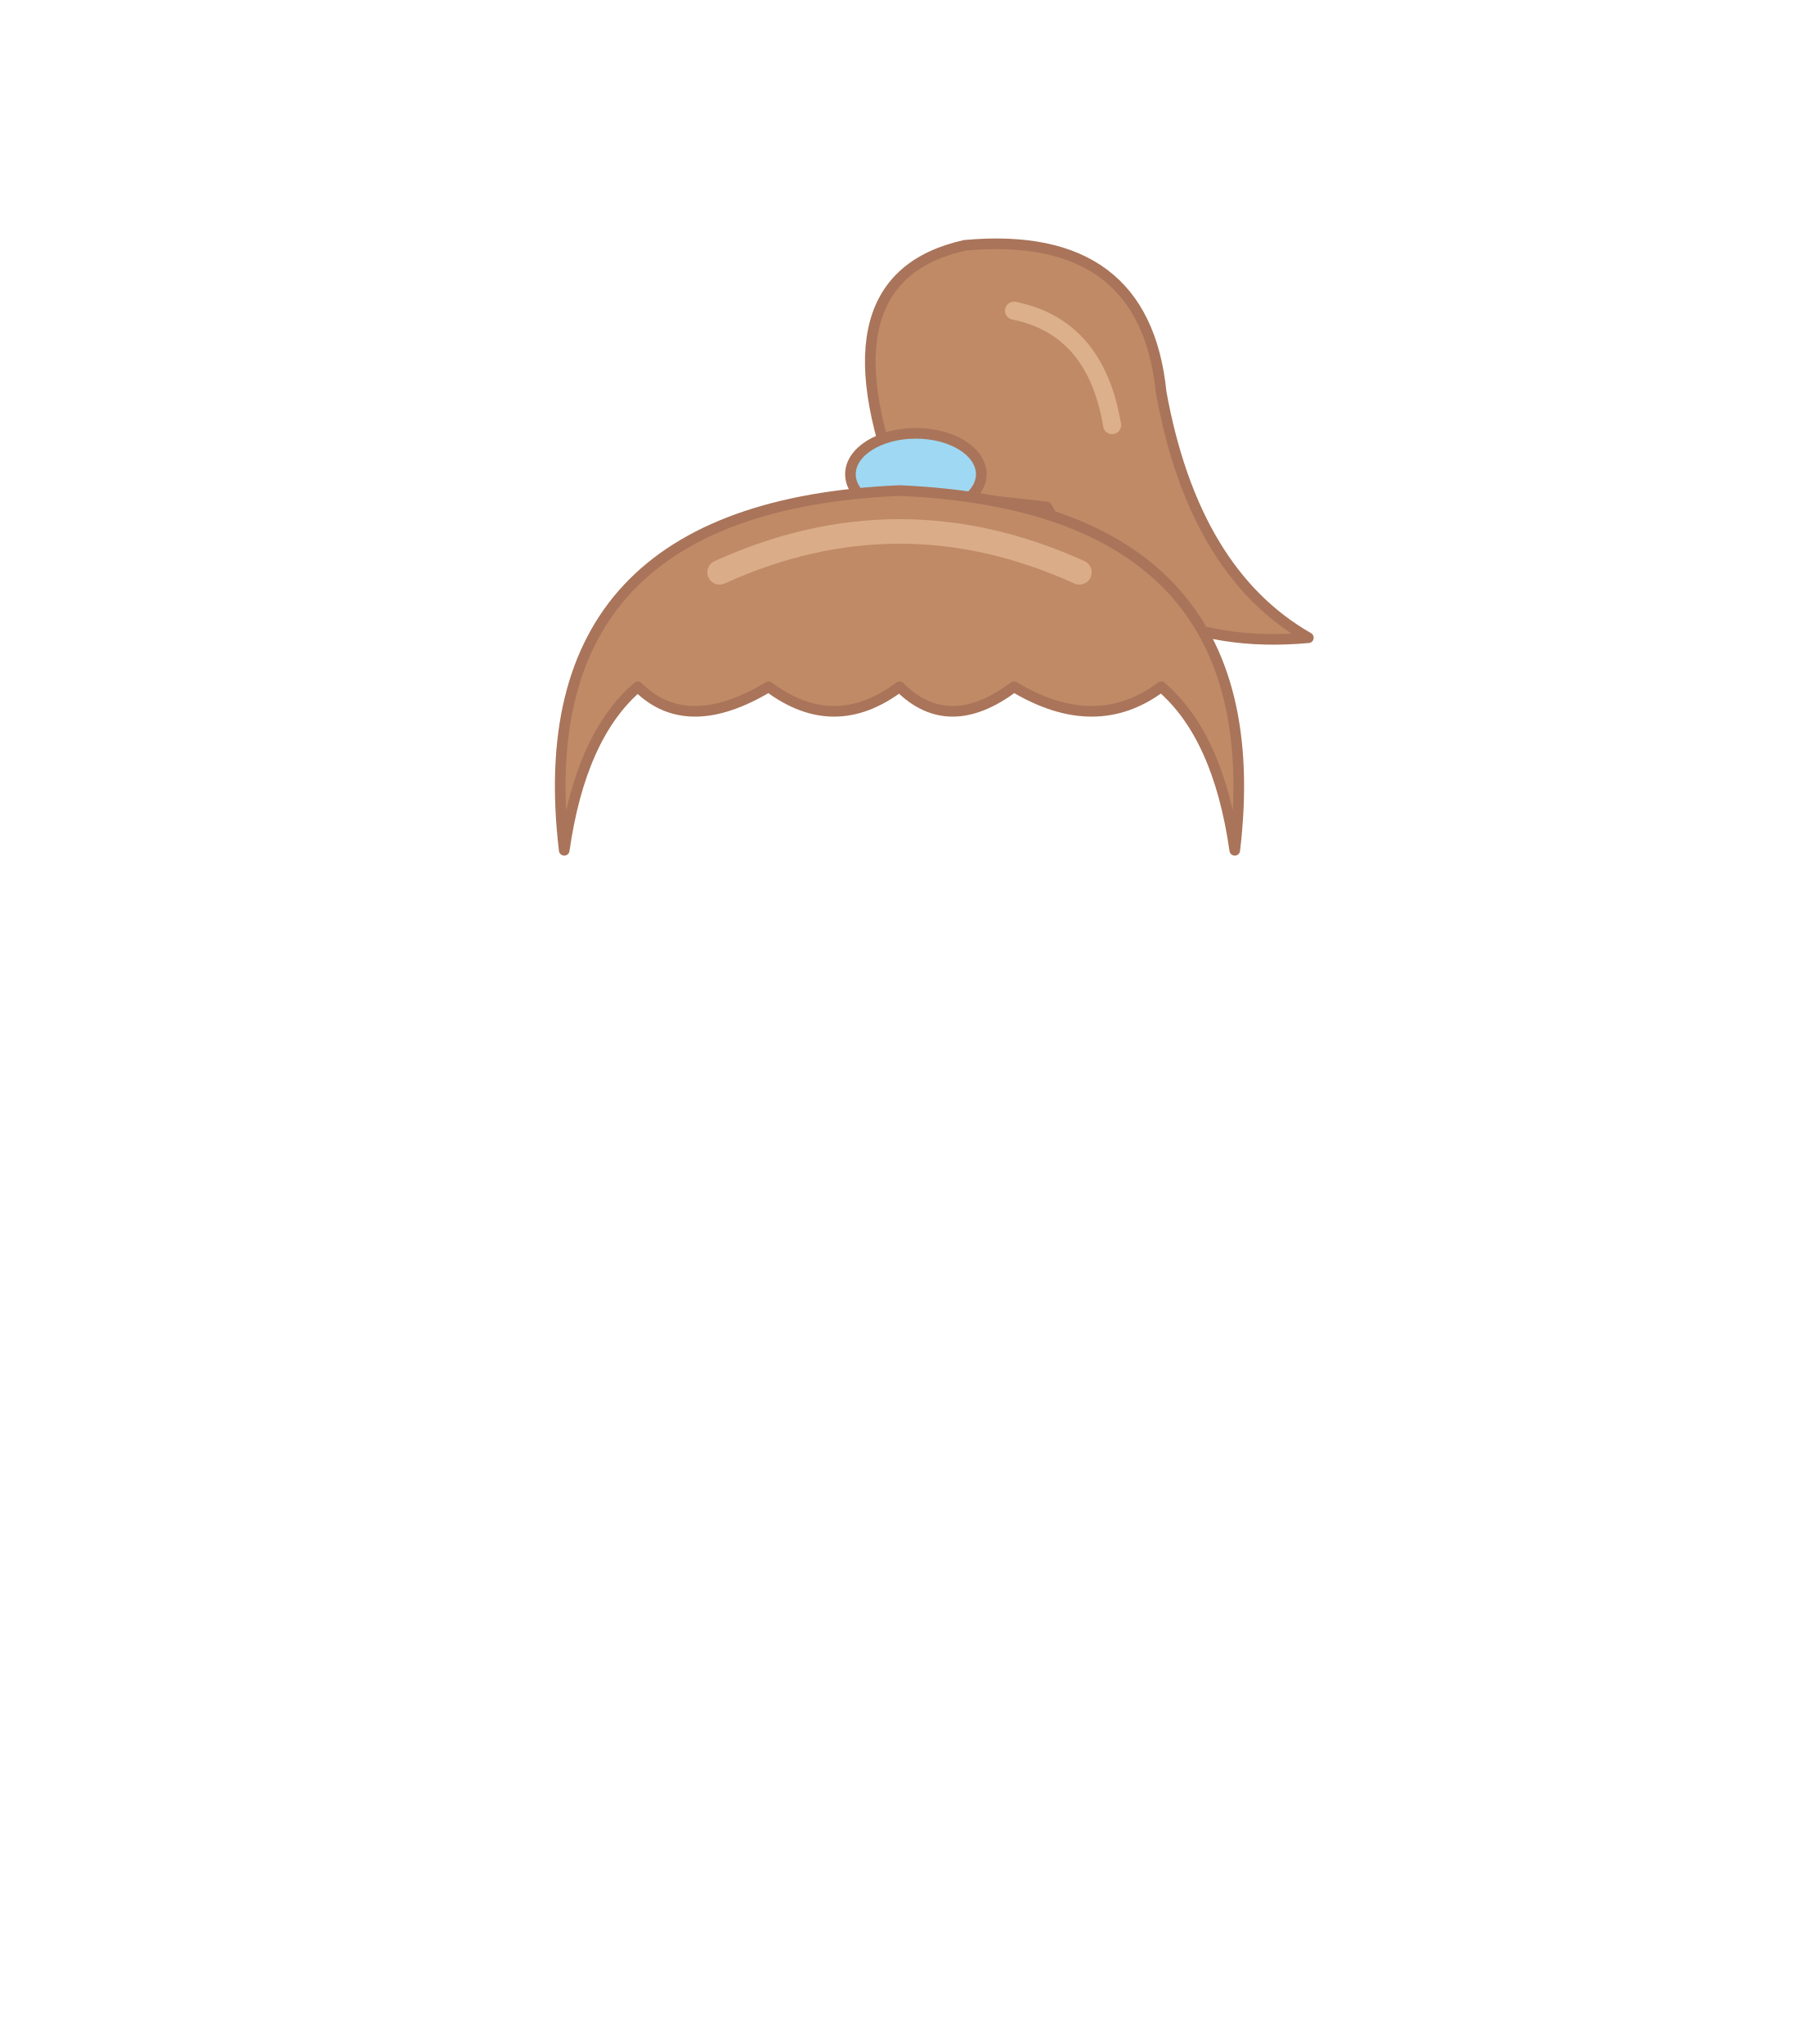
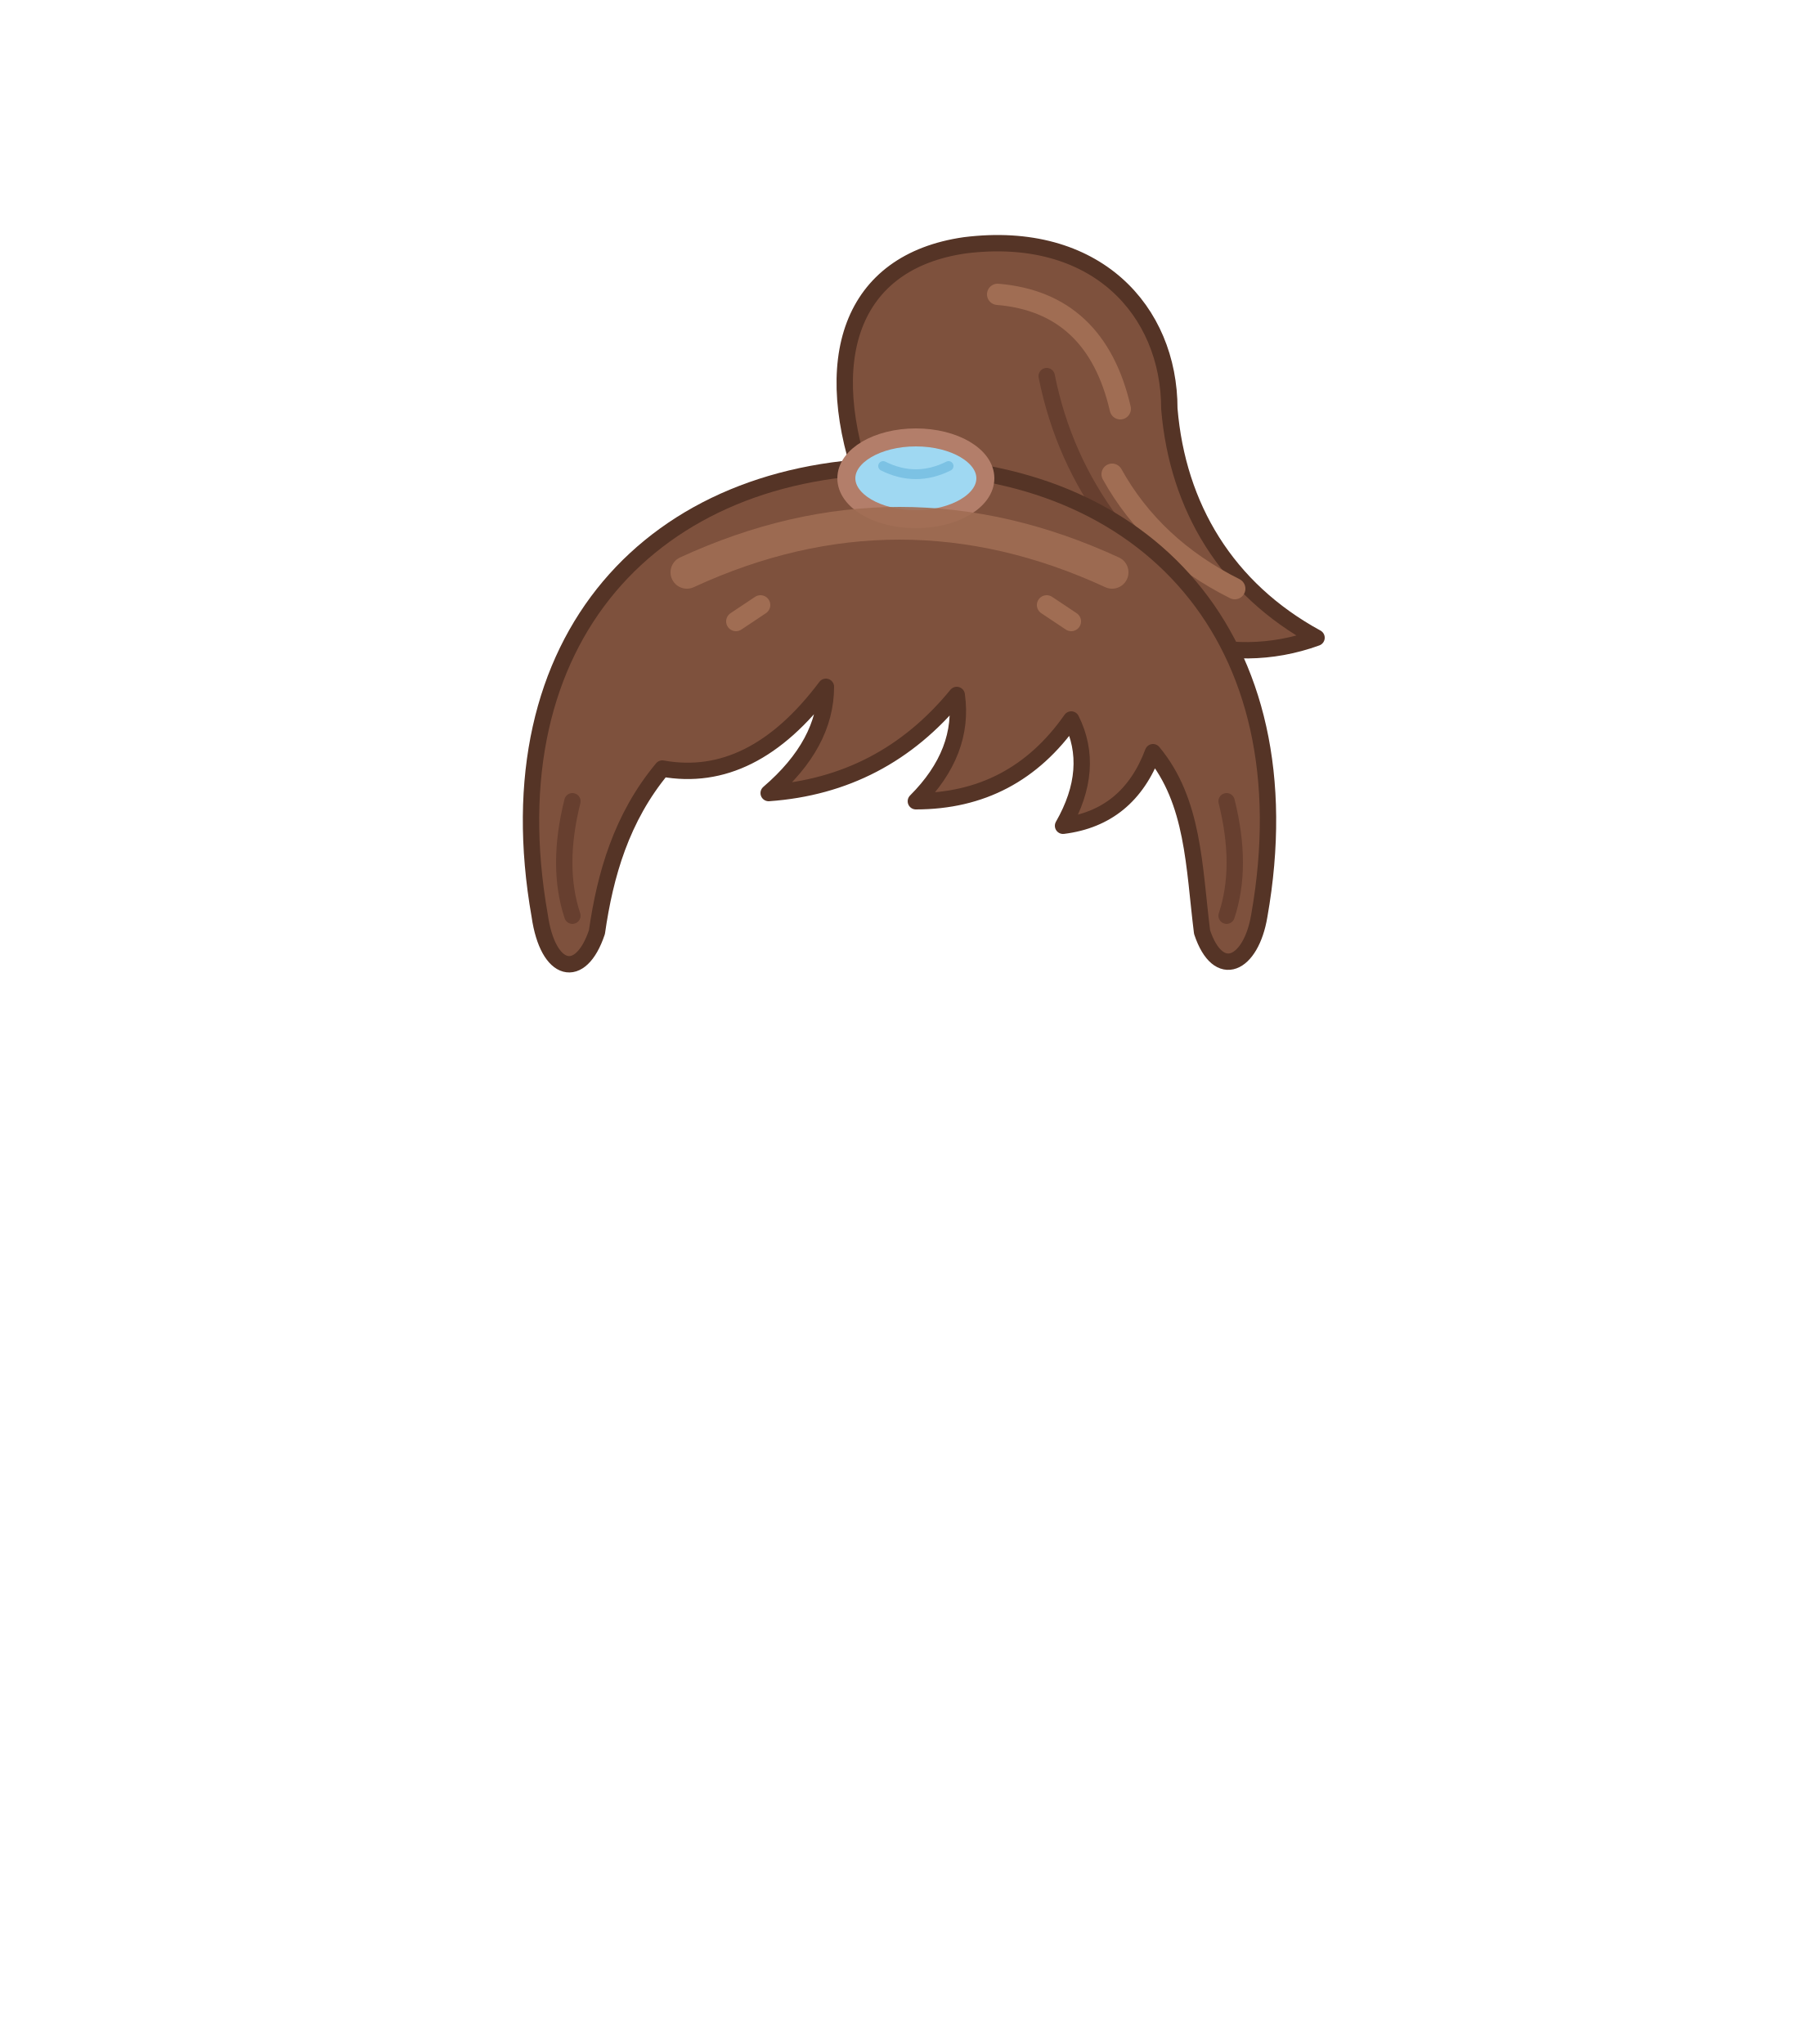
<svg xmlns="http://www.w3.org/2000/svg" viewBox="0 0 220 250" fill="none">
-   <path d="M110 60 Q100 34 118 30 Q140 28 142 48 Q146 70 160 78 Q138 80 128 62 Z" fill="#C08A66" stroke="#A9745A" stroke-width="1.3" stroke-linejoin="round" />
-   <ellipse cx="112" cy="58" rx="8" ry="5" fill="#9FD8F2" stroke="#A9745A" stroke-width="1.3" />
-   <path d="M124 38 q10 2 12 14" stroke="#DDB08C" stroke-width="2.2" stroke-linecap="round" />
-   <path d="M69 104 Q64 62 110 60 Q156 62 151 104 Q149 90 142 84 Q134 90 124 84 Q116 90 110 84 Q102 90 94 84 Q84 90 78 84 Q71 90 69 104 Z" fill="#C08A66" stroke="#A9745A" stroke-width="1.3" stroke-linejoin="round" />
-   <path d="M88 70 q22 -10 44 0" stroke="#DDB08C" stroke-width="3" stroke-linecap="round" opacity="0.9" />
+   <path d="M106 60 C100 44 104 32 118 30 C134 28 143 38 143 50 C144 62 150 72 161 78 C150 82 138 78 131 68 C127 63 122 60 116 60 Z" fill="#7E513D" stroke="#553426" stroke-width="2" stroke-linejoin="round" stroke-linecap="round" />
+   <path d="M122 36 q12 1 15 14 M136 58 q5 9 15 14" stroke="#A06D53" stroke-width="2.6" stroke-linecap="round" />
+   <path d="M128 46 q2 10 8 18" stroke="#673F2F" stroke-width="2" stroke-linecap="round" />
+   <path d="M66 112 C60 78 80 57 110 57 C140 57 160 78 154 112 C153 118 149 120 147 114 C146 106 146 98 141 92 Q138 100 130 101 Q134 94 131 88 Q124 98 112 98 Q118 92 117 85 Q108 96 94 97 Q101 91 101 84 Q92 96 81 94 C76 100 74 107 73 114 C71 120 67 119 66 112 Z" fill="#7E513D" stroke="#553426" stroke-width="2" stroke-linejoin="round" stroke-linecap="round" />
+   <ellipse cx="112" cy="58.5" rx="8.5" ry="5" fill="#9FD8F2" stroke="#B37E6A" stroke-width="2.2" stroke-linejoin="round" stroke-linecap="round" />
+   <path d="M108 57 q4 2 8 0" stroke="#7CC2E4" stroke-width="1.2" stroke-linecap="round" />
+   <path d="M84 70 Q110 58 136 70" stroke="#A06D53" stroke-width="4" stroke-linecap="round" opacity="0.9" />
+   <path d="M90 76 l3 -2 M128 74 l3 2" stroke="#A06D53" stroke-width="2.4" stroke-linecap="round" />
+   <path d="M150 98 Q152 106 150 112 M70 98 Q68 106 70 112" stroke="#673F2F" stroke-width="2" stroke-linecap="round" />
</svg>
